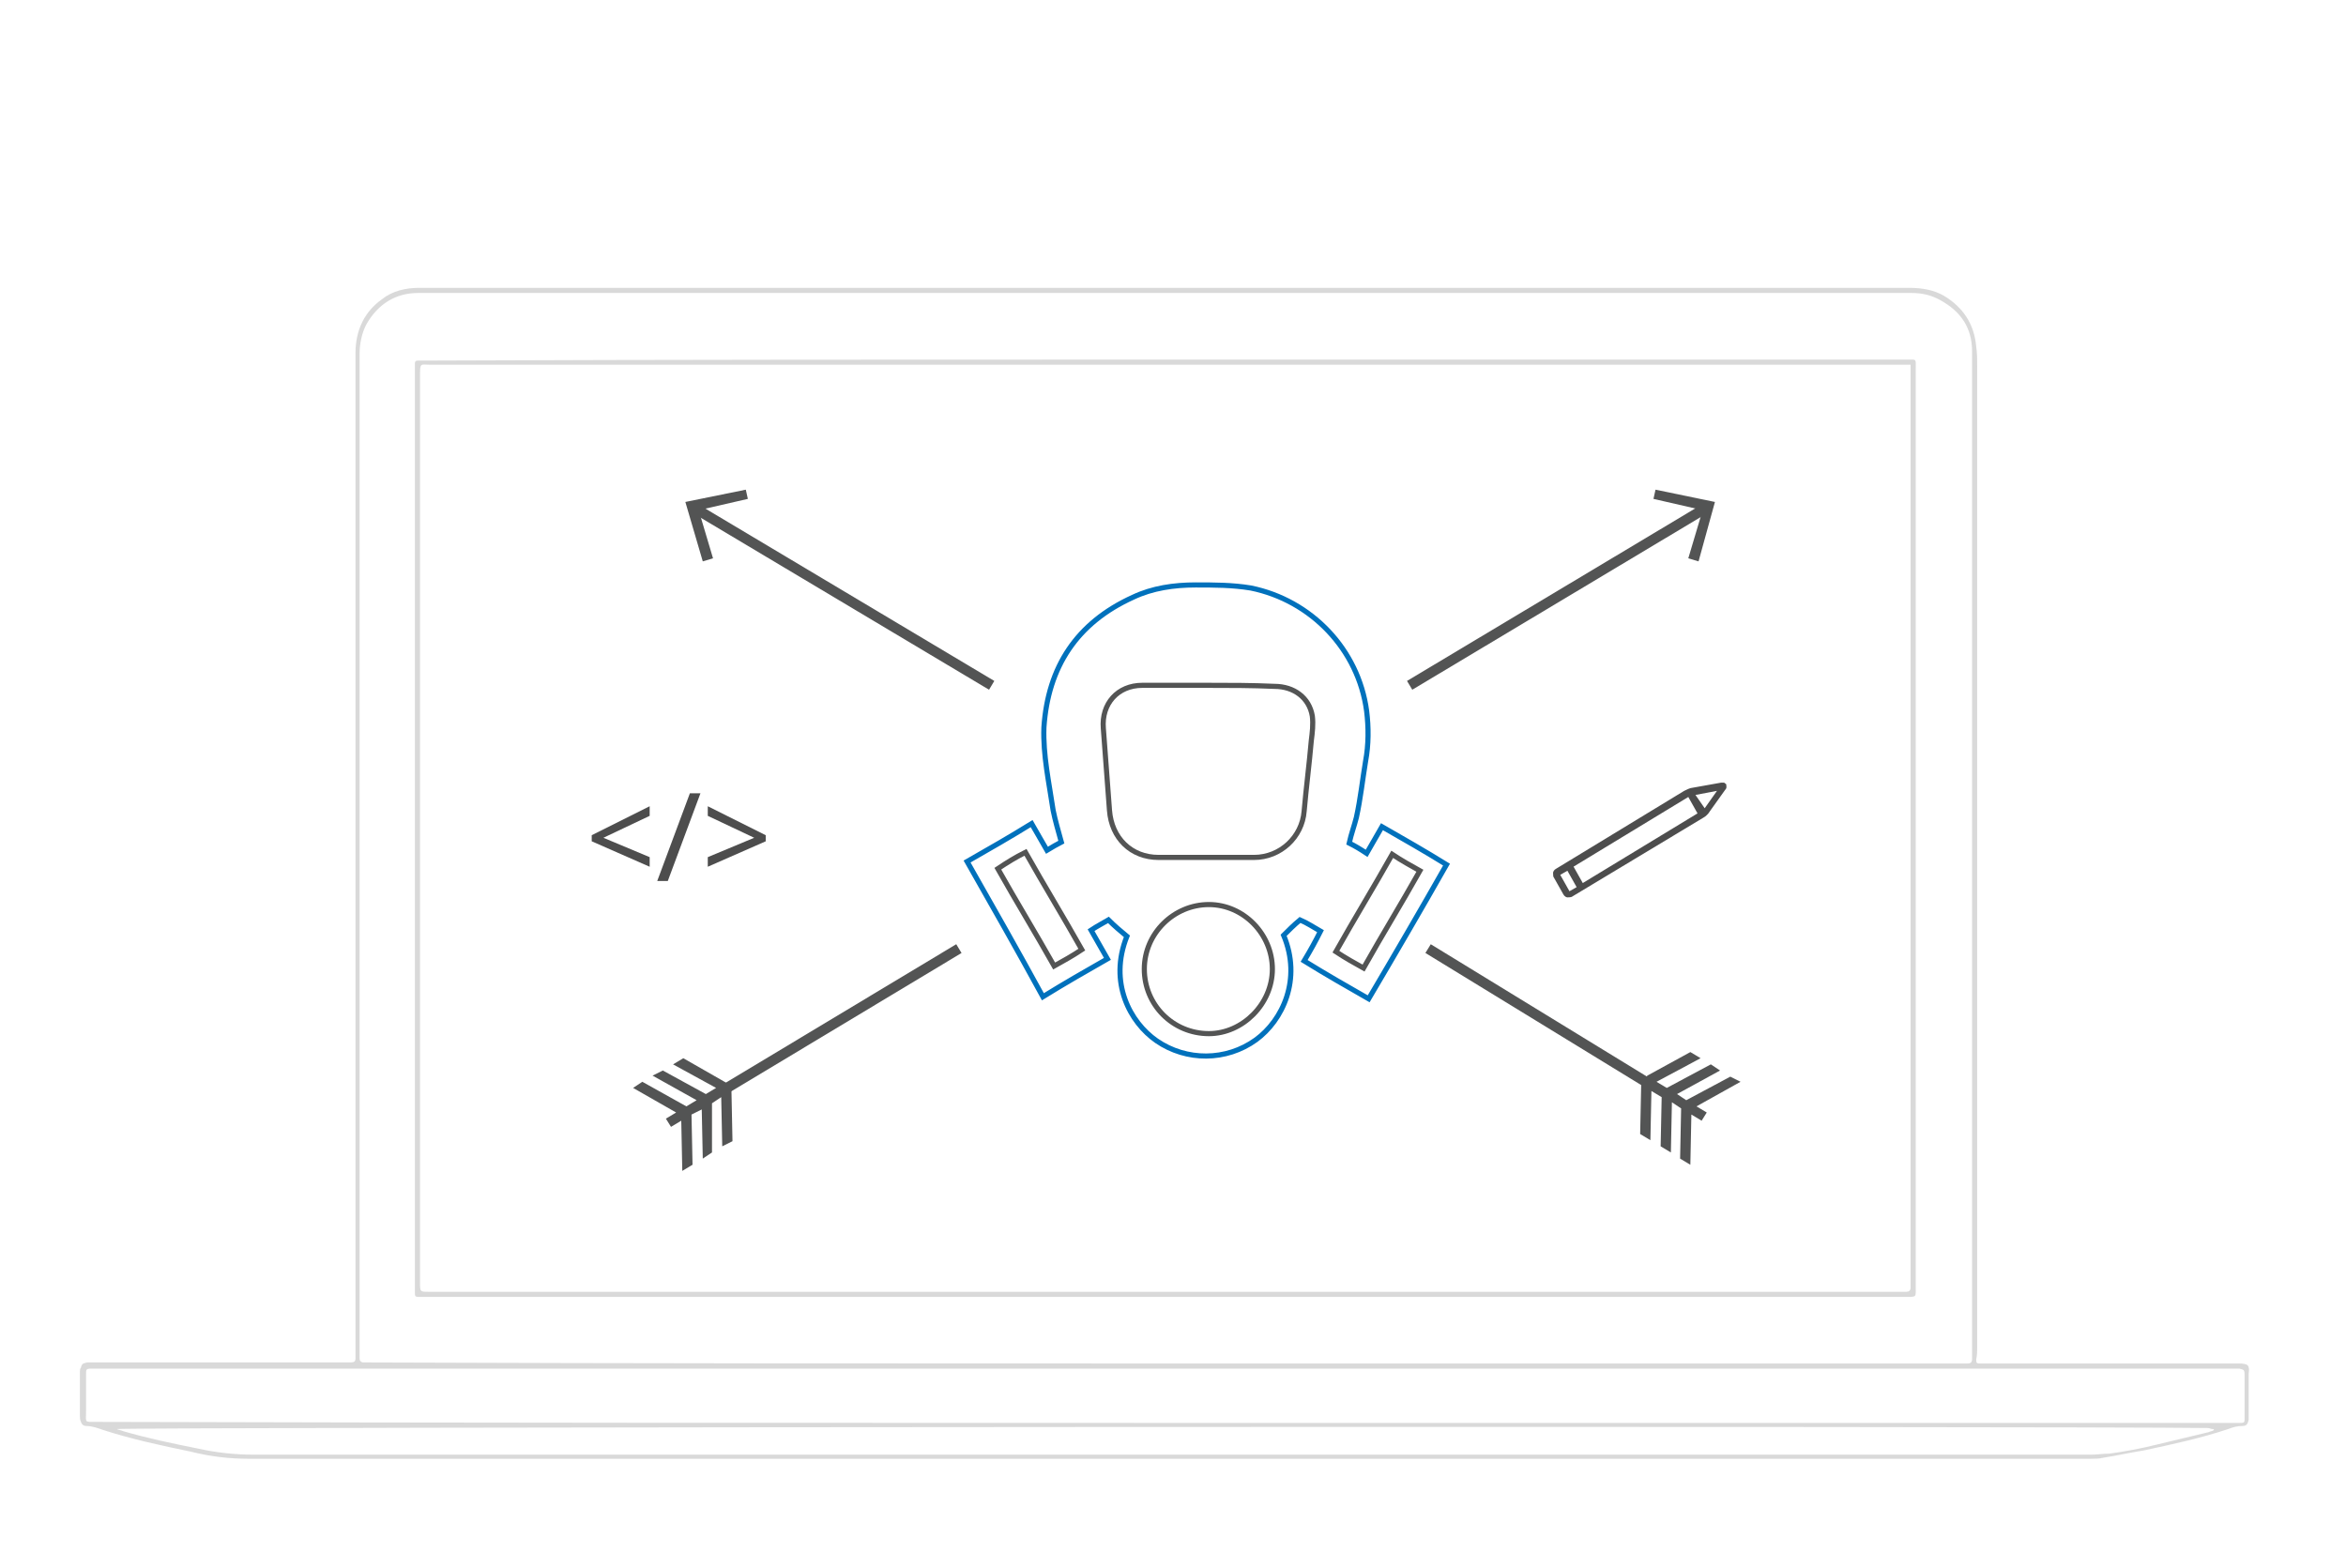
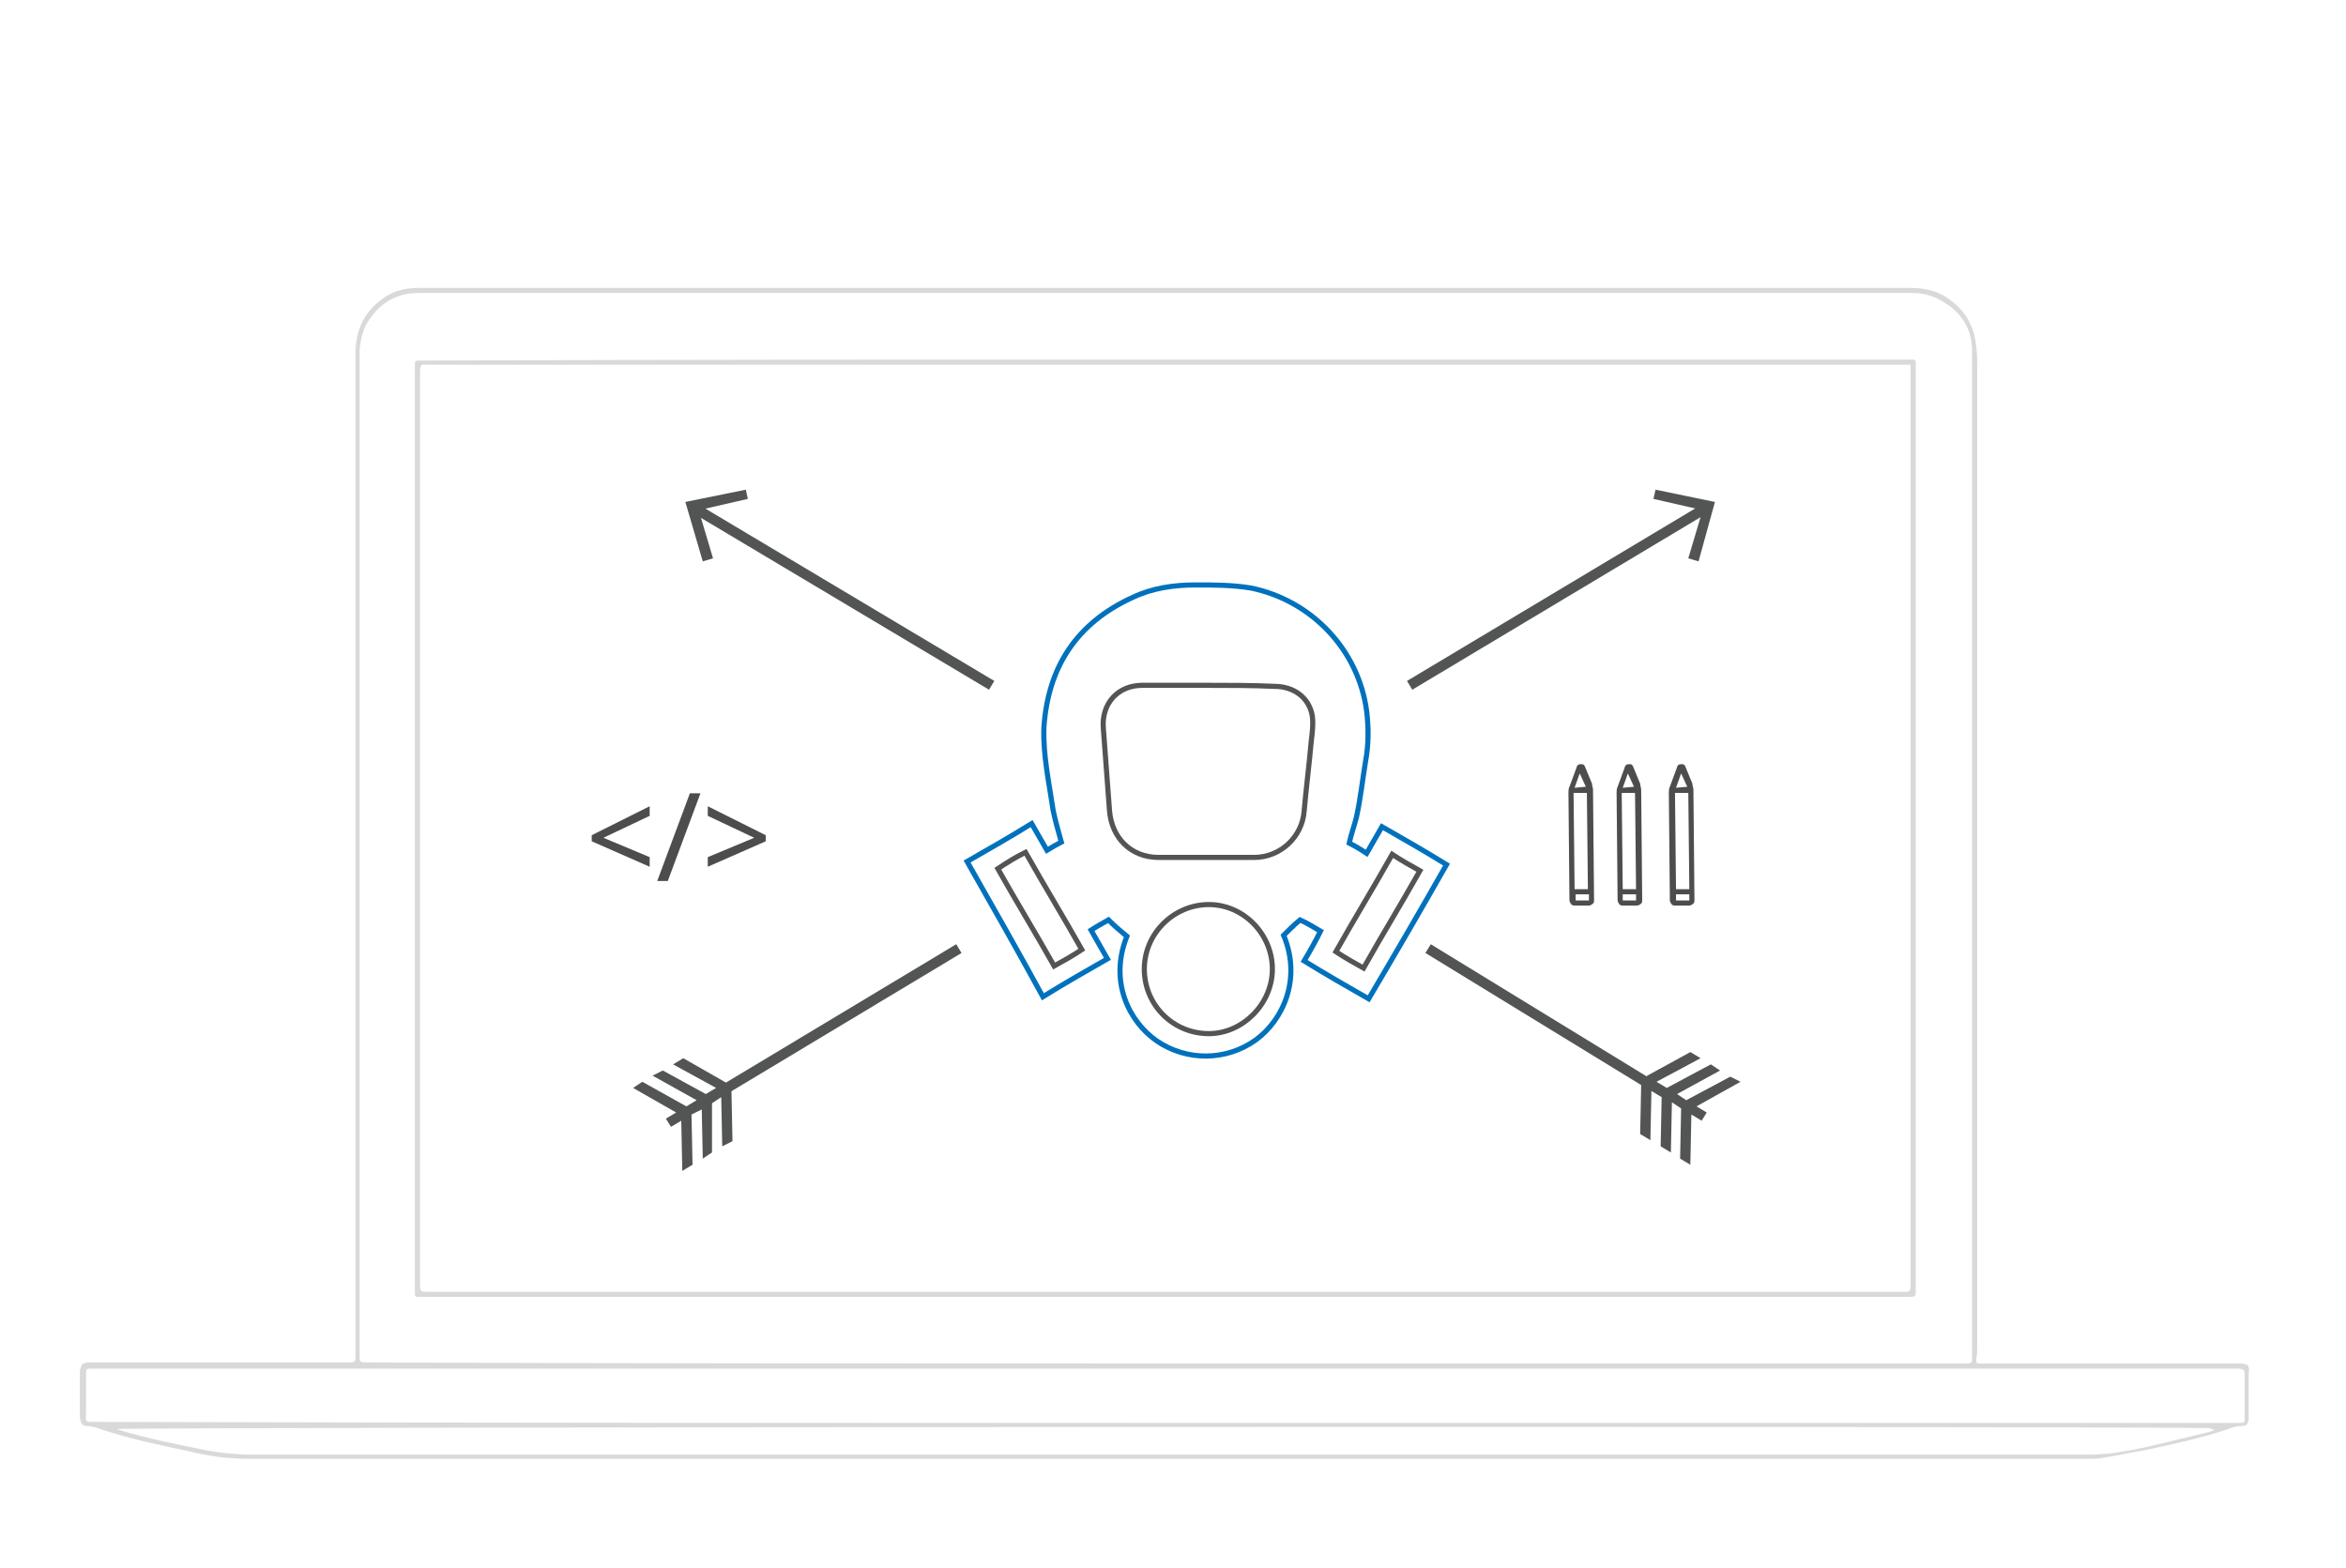
<svg xmlns="http://www.w3.org/2000/svg" version="1.1" id="Layer_1" x="0px" y="0px" viewBox="-64.5 -26.5 229 153" enable-background="new -64.5 -26.5 229 153" xml:space="preserve">
  <g opacity="0.5">
    <path fill="#B3B3B3" d="M49.3,115.9c-29.9,0-59.7,0-89.5,0c-1.9,0-3.7-0.2-5.7-0.7c-2.9-0.6-5.7-1.2-8.5-2.1   c-0.6-0.2-1.1-0.4-1.7-0.4c-0.2,0-0.4-0.1-0.5-0.4c-0.1-0.2-0.1-0.4-0.1-0.6c0-1.4,0-2.9,0-4.3c0-0.1,0-0.3,0.1-0.4   c0.1-0.4,0.2-0.4,0.6-0.5c0.2,0,0.4,0,0.6,0c8.2,0,16.5,0,24.7,0c1,0,0.9,0,0.9-0.9c0-32.5,0-65.1,0-97.6c0-2.3,0.9-4.1,2.6-5.3   c1-0.8,2.3-1.1,3.6-1.1c0.1,0,0.2,0,0.4,0c48.3,0,96.7,0,145.1,0c1.2,0,2.4,0.2,3.4,0.8c1.8,1.1,2.9,2.7,3.1,4.9   c0.1,0.7,0.1,1.3,0.1,2c0,31.9,0,63.8,0,95.7c0,0.4,0,0.8-0.1,1.2c0,0.4,0.1,0.4,0.4,0.4c0.2,0,0.4,0,0.5,0c8.2,0,16.5,0,24.7,0   c1,0,1.1,0.2,1,1c0,1.4,0,2.7,0,4.1c0,0.1,0,0.2,0,0.4c-0.1,0.4-0.2,0.6-0.6,0.6c-0.5,0-0.9,0.1-1.4,0.3c-2.7,0.9-5.5,1.5-8.3,2.1   c-1.3,0.2-2.6,0.5-3.9,0.7c-0.4,0.1-0.8,0.1-1.2,0.1c-1.7,0-3.3,0-5,0C106.3,115.9,77.8,115.9,49.3,115.9z M49.2,106.6   c25.9,0,51.7,0,77.7,0c0.2,0,0.4,0,0.6,0c0.4,0,0.5-0.1,0.5-0.5c0-0.2,0-0.4,0-0.7c0-25.8,0-51.5,0-77.2c0-6.8,0-13.6,0-20.4   c0-2.3-1.1-3.9-3.1-5c-0.9-0.5-1.8-0.7-2.8-0.7c-35.8,0-71.6,0-107.3,0c-12.8,0-25.6,0-38.5,0c-2.2,0-3.9,1.1-5,3   c-0.5,0.9-0.7,2-0.7,3c0,32.4,0,65,0,97.4c0,0.1,0,0.2,0,0.4c0,0.1,0,0.1,0,0.2c0,0.2,0.1,0.4,0.4,0.4c0.2,0,0.4,0,0.7,0   C-2.5,106.6,23.4,106.6,49.2,106.6z M49.3,112.4c34.8,0,69.5,0,104.3,0c0.2,0,0.4,0,0.6,0c0.4,0,0.4-0.1,0.4-0.4c0-0.3,0-0.6,0-0.9   c0-1.1,0-2.3,0-3.4c0-0.5-0.1-0.5-0.5-0.6c-0.2,0-0.4,0-0.5,0c-69.5,0-139.2,0-208.7,0c-0.2,0-0.4,0-0.5,0c-0.5,0-0.5,0.1-0.5,0.5   c0,1.2,0,2.5,0,3.7c0,1.1-0.2,1,1,1C-20.3,112.4,14.5,112.4,49.3,112.4z M-53.1,113c0.2,0.1,0.4,0.1,0.6,0.2   c2.4,0.7,4.8,1.2,7.3,1.7c1.8,0.4,3.6,0.6,5.5,0.6c49.3,0,98.5,0,147.8,0c10.5,0,21,0,31.5,0c0.6,0,1.2-0.1,1.8-0.1   c1.5-0.2,3.1-0.5,4.7-0.9c1.7-0.4,3.3-0.8,5-1.2c0.2-0.1,0.4-0.1,0.5-0.2c0-0.1,0-0.1-0.1-0.1c-0.2,0-0.3-0.1-0.5-0.1   C136.8,112.7-52.6,112.8-53.1,113z" />
    <path fill="#B3B3B3" d="M49.3,8.6c24.1,0,48.3,0,72.4,0c0.9,0,0.8-0.1,0.8,0.9c0,29.9,0,59.8,0,89.7c0,0.9,0.1,0.9-0.9,0.9   c-48.2,0-96.5,0-144.7,0c-0.2,0-0.3,0-0.5,0c-0.4,0-0.4-0.1-0.4-0.4c0-0.1,0-0.2,0-0.4c0-29.9,0-59.9,0-89.8c0-0.9-0.1-0.8,0.8-0.8   C1.1,8.6,25.2,8.6,49.3,8.6z M122,9.1c-0.4,0-0.6,0-0.8,0c-48,0-95.9,0-143.8,0c-0.8,0-0.9-0.2-0.9,0.9c0,29.6,0,59.2,0,88.7   c0,0.9,0,0.9,0.8,0.9c47.9,0,95.8,0,143.8,0c0.2,0,0.3,0,0.5,0c0.2,0,0.4-0.1,0.4-0.4c0-0.2,0-0.4,0-0.6c0-22.7,0-45.4,0-68.1   c0-6.9,0-13.8,0-20.7C122,9.7,122,9.4,122,9.1z" />
  </g>
  <path fill="none" stroke="#B3B3B3" stroke-miterlimit="10" d="M131.1,14.4" />
  <path fill="none" stroke="#B3B3B3" stroke-miterlimit="10" d="M-32.6,14.4" />
  <path fill="none" stroke="#B3B3B3" stroke-miterlimit="10" d="M131.1,79" />
  <path fill="none" stroke="#B3B3B3" stroke-miterlimit="10" d="M-32.6,79" />
  <g>
    <path fill="none" stroke="#535454" stroke-width="0.5" stroke-miterlimit="10" d="M59.7,68.1c0-3.4-2.8-6.3-6.2-6.3   c-3.4,0-6.3,2.8-6.3,6.3c0,3.5,2.8,6.3,6.3,6.3C56.8,74.4,59.7,71.5,59.7,68.1z M68.6,68c1.8-3.2,3.7-6.3,5.5-9.5   c-0.9-0.5-1.8-1-2.7-1.6c-1.8,3.2-3.7,6.3-5.5,9.5C66.8,67,67.7,67.5,68.6,68z M32.9,58.3c1.8,3.2,3.7,6.3,5.5,9.5   c0.9-0.5,1.8-1,2.7-1.6c-1.8-3.2-3.7-6.3-5.5-9.5C34.6,57.2,33.8,57.7,32.9,58.3z" />
    <path fill="none" stroke="#535454" stroke-width="0.5" stroke-miterlimit="10" d="M53.4,40.4c-2.1,0-4.3,0-6.4,0   c-2.4,0-4,1.8-3.8,4.2c0.2,2.7,0.4,5.3,0.6,8c0.2,2.7,2.1,4.6,4.8,4.6c3.1,0,6.2,0,9.3,0c2.6,0,4.7-2,4.9-4.5   c0.2-2.3,0.5-4.6,0.7-6.9c0.1-0.8,0.2-1.6,0.1-2.4c-0.3-1.8-1.8-2.9-3.7-2.9C57.7,40.4,55.5,40.4,53.4,40.4z" />
  </g>
  <g>
    <path fill="none" stroke="#0071BC" stroke-width="0.5" stroke-miterlimit="10" d="M29.9,57.6c2.1-1.2,4.2-2.4,6.3-3.7   c0.5,0.9,1,1.7,1.5,2.6c0.5-0.3,1-0.6,1.4-0.8c-0.3-1.1-0.6-2.1-0.8-3.1c-0.4-2.7-1-5.4-0.9-8.1c0.4-5.9,3.2-10.2,8.7-12.7   c1.9-0.9,4-1.2,6.1-1.2c1.8,0,3.6,0,5.4,0.3c5.9,1.2,10.5,6,11.3,12c0.2,1.6,0.2,3.3-0.1,4.9c-0.3,1.8-0.5,3.7-0.9,5.5   c-0.2,0.8-0.5,1.6-0.7,2.5c0.6,0.3,1.1,0.6,1.7,1c0.5-0.9,1-1.7,1.5-2.6c2.1,1.2,4.2,2.4,6.3,3.7c-2.5,4.4-5,8.7-7.6,13.1   c-2.1-1.2-4.2-2.4-6.3-3.7c0.6-1,1.1-1.9,1.6-2.9c-0.7-0.4-1.3-0.8-2-1.1c-0.6,0.5-1.1,1-1.6,1.5c1.8,4.3-0.1,8.3-2.7,10.2   c-2.9,2.1-6.8,2.1-9.7,0.1c-2.6-1.8-4.7-5.7-2.9-10.2c-0.6-0.5-1.2-1-1.8-1.6c-0.5,0.3-1.1,0.6-1.7,1c0.5,0.9,1.1,1.9,1.6,2.8   c-2.1,1.2-4.2,2.4-6.3,3.7C34.9,66.4,32.4,62,29.9,57.6z" />
  </g>
  <g>
    <g>
      <line fill="none" stroke="#535454" stroke-miterlimit="10" x1="6.3" y1="79.8" x2="29.1" y2="66.1" />
      <g>
        <polygon fill="#535454" points="6.4,79.2 2.2,76.8 1.2,77.4 5.4,79.7 4.4,80.3 0.2,78 -0.8,78.5 3.5,80.9 2.5,81.5 -1.8,79.1      -2.7,79.7 1.5,82.1 0.5,82.7 1,83.5 2,82.9 2.1,87.8 3.1,87.2 3,82.3 4,81.8 4.1,86.6 5,86 5,81.2 5.9,80.6 6,85.4 7,84.9      6.9,80    " />
      </g>
    </g>
  </g>
  <g>
    <g>
      <line fill="none" stroke="#535454" stroke-miterlimit="10" x1="96.3" y1="79.2" x2="74.9" y2="66.1" />
      <g>
        <polygon fill="#535454" points="95.7,79.4 95.6,84.2 96.6,84.8 96.7,80 97.7,80.6 97.6,85.4 98.6,86 98.7,81.1 99.6,81.7      99.5,86.6 100.5,87.2 100.6,82.3 101.6,82.9 102.1,82.1 101.1,81.5 105.4,79.1 104.4,78.6 100.1,80.9 99.2,80.3 103.4,78      102.5,77.4 98.2,79.7 97.2,79.1 101.5,76.8 100.5,76.2 96.3,78.5    " />
      </g>
    </g>
  </g>
  <g>
    <g>
      <line fill="none" stroke="#535454" stroke-miterlimit="10" x1="73.1" y1="40.4" x2="102" y2="23.1" />
      <g>
        <polygon fill="#535454" points="101.3,28.3 100.3,28 101.7,23.3 96.9,22.2 97.1,21.3 102.9,22.5    " />
      </g>
    </g>
  </g>
  <g>
    <g>
      <line fill="none" stroke="#535454" stroke-miterlimit="10" x1="32.3" y1="40.4" x2="3.3" y2="23.1" />
      <g>
        <polygon fill="#535454" points="8.3,21.3 8.5,22.2 3.7,23.3 5.1,28 4.1,28.3 2.4,22.5    " />
      </g>
    </g>
  </g>
  <text transform="matrix(1 0 0 1 -7.3335 59.5)" fill="#4D4D4D" font-family="'Menlo-Regular'" font-size="12">&lt;/&gt;</text>
  <g>
-     <path fill="#4D4D4D" d="M103.8,49.9c-0.1,0-0.2,0-0.3,0l-2.8,0.5c-0.2,0-0.6,0.2-0.8,0.3l-12.5,7.6c-0.2,0.1-0.3,0.3-0.3,0.4   c0,0.2,0,0.4,0.1,0.5l0.9,1.6c0.1,0.2,0.3,0.3,0.4,0.3s0.4,0,0.5-0.1l12.8-7.7c0.2-0.1,0.5-0.4,0.6-0.6l1.5-2.1   c0.2-0.2,0.1-0.4,0.1-0.5C104.1,50.1,103.9,50,103.8,49.9z M100.3,51.3L100.3,51.3l0.9,1.6L90,59.7l-0.9-1.6L100.3,51.3z    M88.7,60.5l-0.9-1.6l0.7-0.4l0.9,1.6L88.7,60.5z M101.9,52.4C101.9,52.4,101.9,52.4,101.9,52.4l-0.9-1.3l2.1-0.4L101.9,52.4z" />
+     <path fill="#4D4D4D" d="M94.2,48.2c0,0-0.1,0.1-0.1,0.2l-0.7,1.9c-0.1,0.2-0.1,0.4-0.1,0.6l0.1,10.5c0,0.1,0.1,0.3,0.2,0.4   s0.2,0.1,0.4,0.1l1.3,0c0.1,0,0.3-0.1,0.4-0.2c0.1-0.1,0.1-0.2,0.1-0.4l-0.1-10.7c0-0.2-0.1-0.4-0.1-0.6l-0.7-1.7   c-0.1-0.2-0.2-0.2-0.3-0.2C94.4,48.1,94.3,48.1,94.2,48.2z M93.8,50.9L93.8,50.9l1.3,0l0.1,9.4l-1.3,0L93.8,50.9z M95.2,61.4   l-1.3,0l0-0.6l1.3,0L95.2,61.4z M95,50.3C95,50.3,95,50.3,95,50.3l-1.1,0.1l0.5-1.4L95,50.3z" />
+   </g>
+   <g>
+     <path fill="#4D4D4D" d="M99.3,48.2c0,0-0.1,0.1-0.1,0.2l-0.7,1.9c-0.1,0.2-0.1,0.4-0.1,0.6l0.1,10.5c0,0.1,0.1,0.3,0.2,0.4   s0.2,0.1,0.4,0.1l1.3,0c0.1,0,0.3-0.1,0.4-0.2s0.1-0.2,0.1-0.4l-0.1-10.7c0-0.2-0.1-0.4-0.1-0.6l-0.7-1.7c-0.1-0.2-0.2-0.2-0.3-0.2   C99.5,48.1,99.4,48.1,99.3,48.2z M99,50.9L99,50.9l1.3,0l0.1,9.4l-1.3,0L99,50.9z M100.4,61.4l-1.3,0l0-0.6l1.3,0L100.4,61.4z    M100.2,50.3C100.2,50.3,100.2,50.3,100.2,50.3l-1.1,0.1l0.5-1.4L100.2,50.3z" />
+   </g>
+   <g>
+     <path fill="#4D4D4D" d="M89.5,48.2c0,0-0.1,0.1-0.1,0.2l-0.7,1.9c-0.1,0.2-0.1,0.4-0.1,0.6l0.1,10.5c0,0.1,0.1,0.3,0.2,0.4   s0.2,0.1,0.4,0.1l1.3,0c0.1,0,0.3-0.1,0.4-0.2s0.1-0.2,0.1-0.4l-0.1-10.7c0-0.2-0.1-0.4-0.1-0.6l-0.7-1.7c-0.1-0.2-0.2-0.2-0.3-0.2   C89.7,48.1,89.6,48.1,89.5,48.2z M89.1,50.9L89.1,50.9l1.3,0l0.1,9.4l-1.3,0L89.1,50.9z M90.6,61.4l-1.3,0l0-0.6l1.3,0L90.6,61.4z    M90.3,50.3C90.3,50.3,90.3,50.3,90.3,50.3l-1.1,0.1l0.5-1.4L90.3,50.3z" />
  </g>
</svg>
